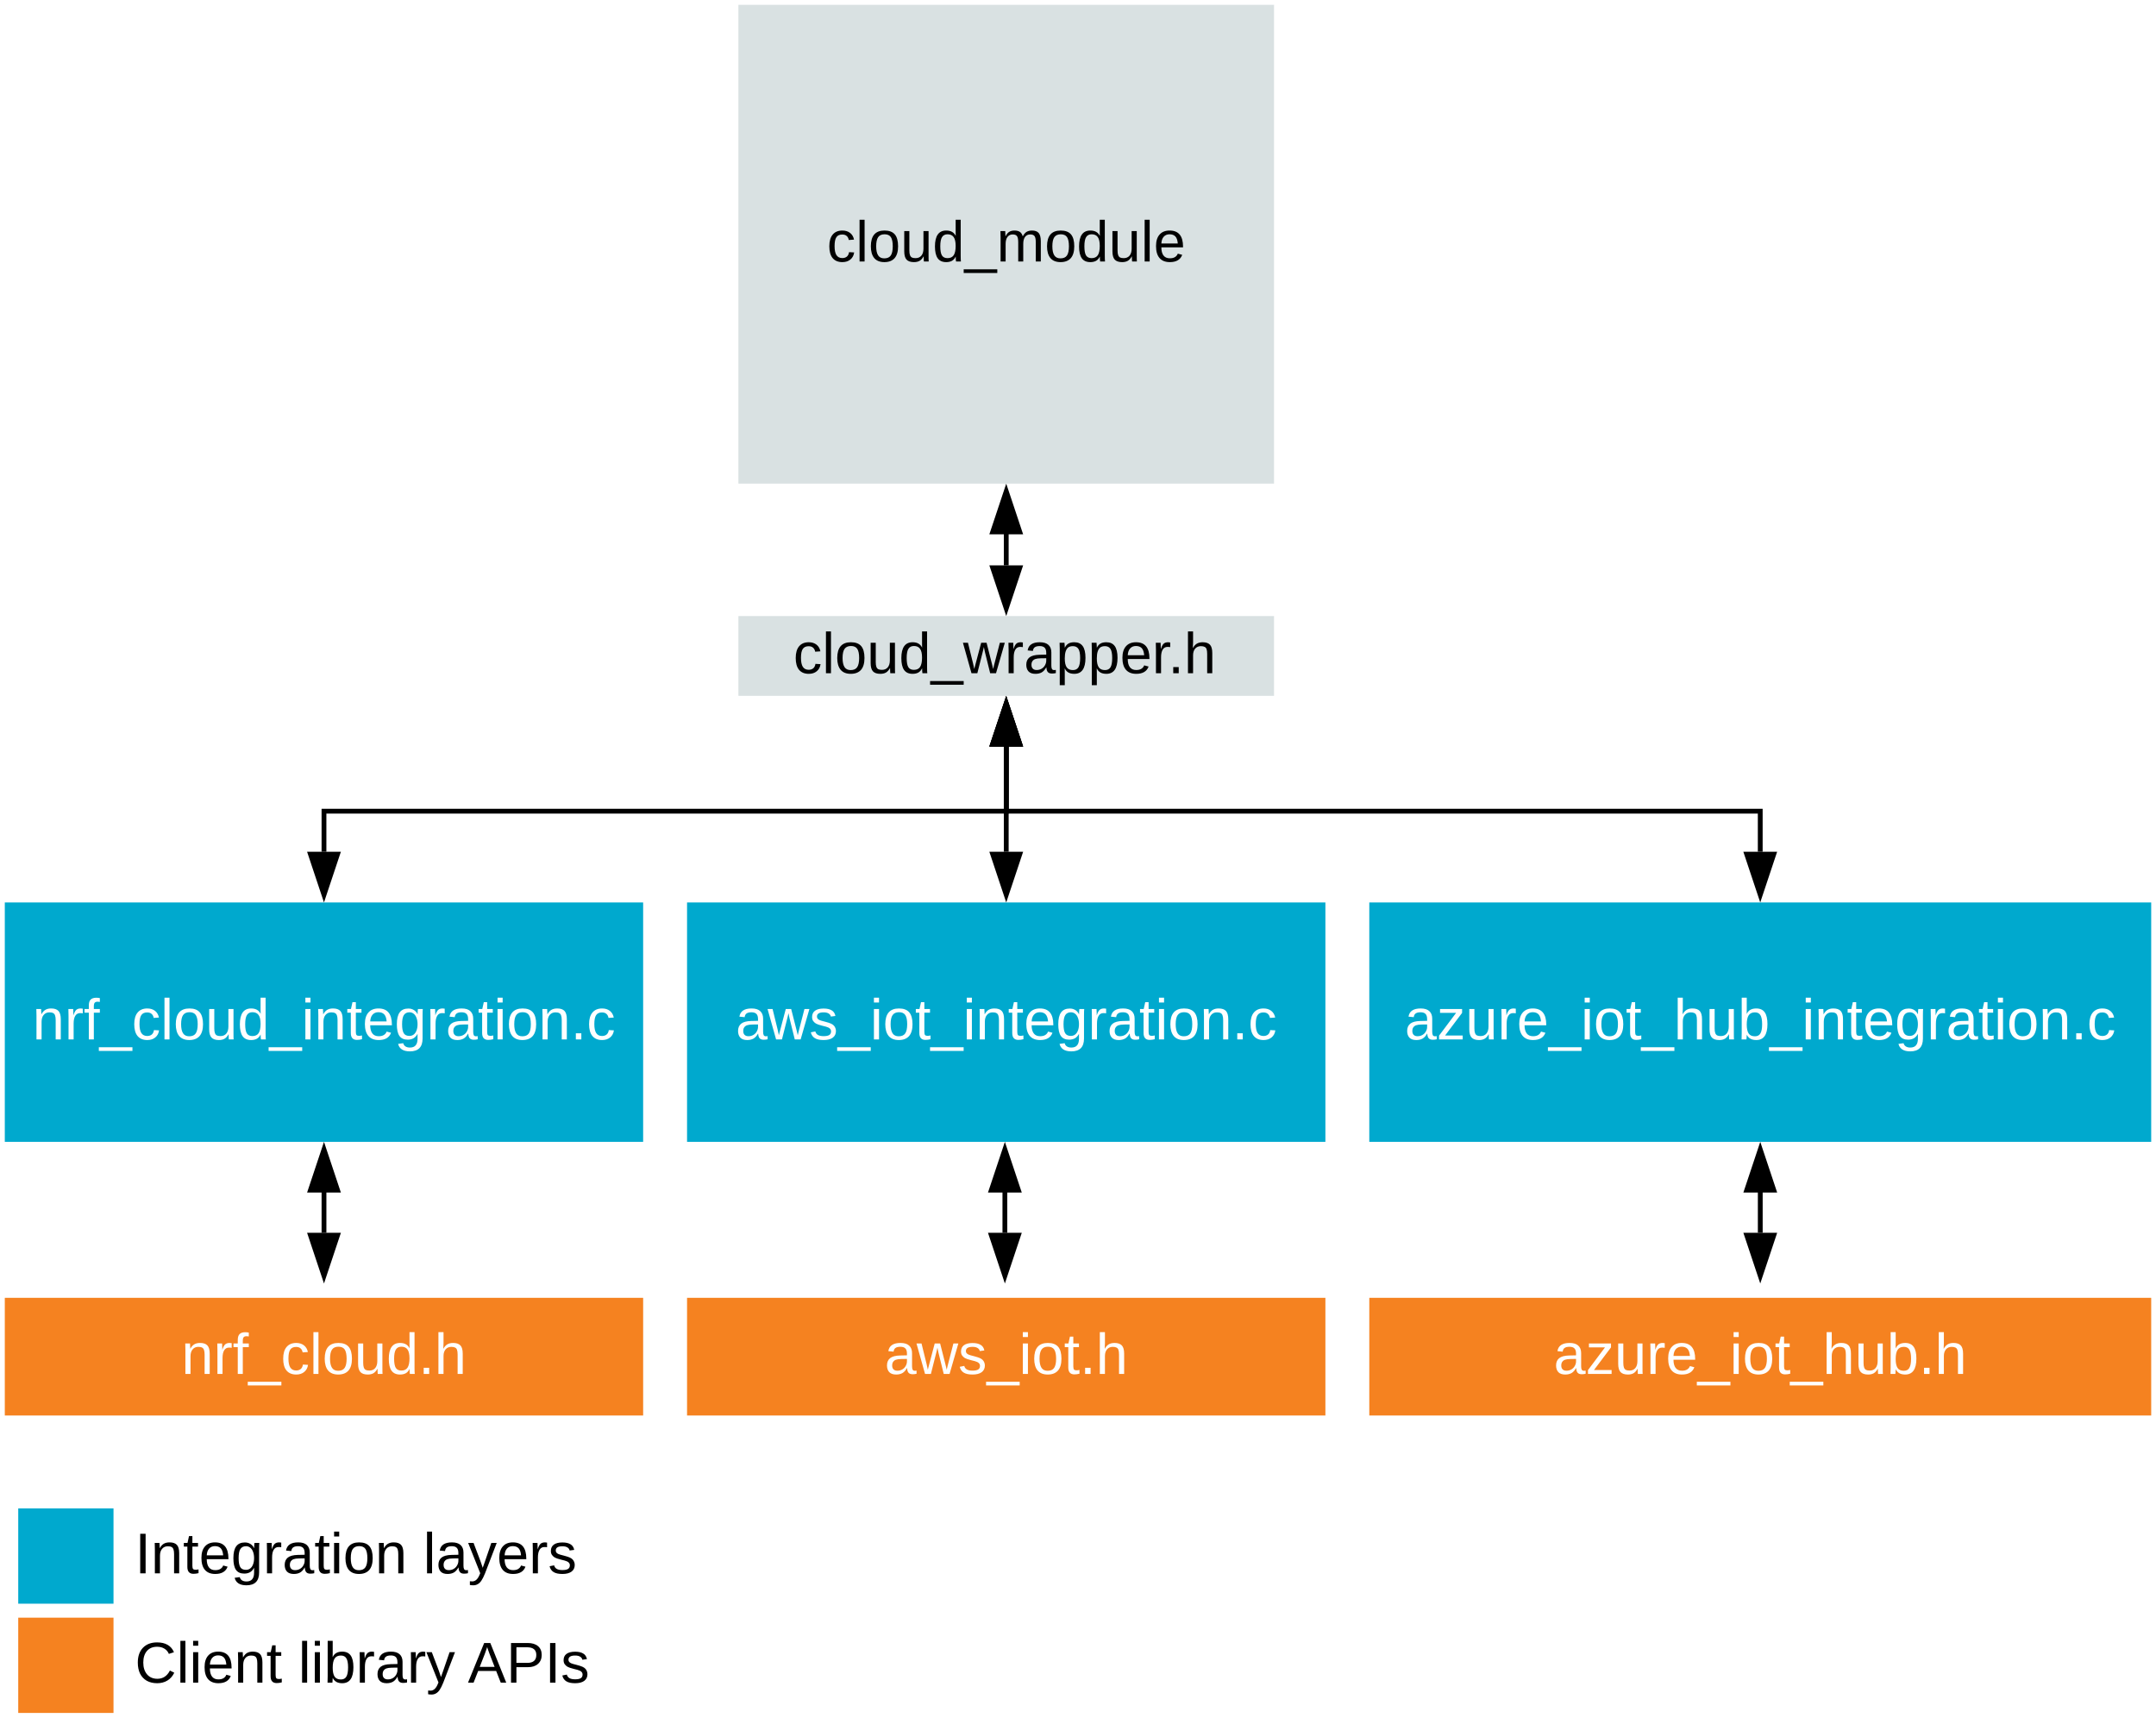
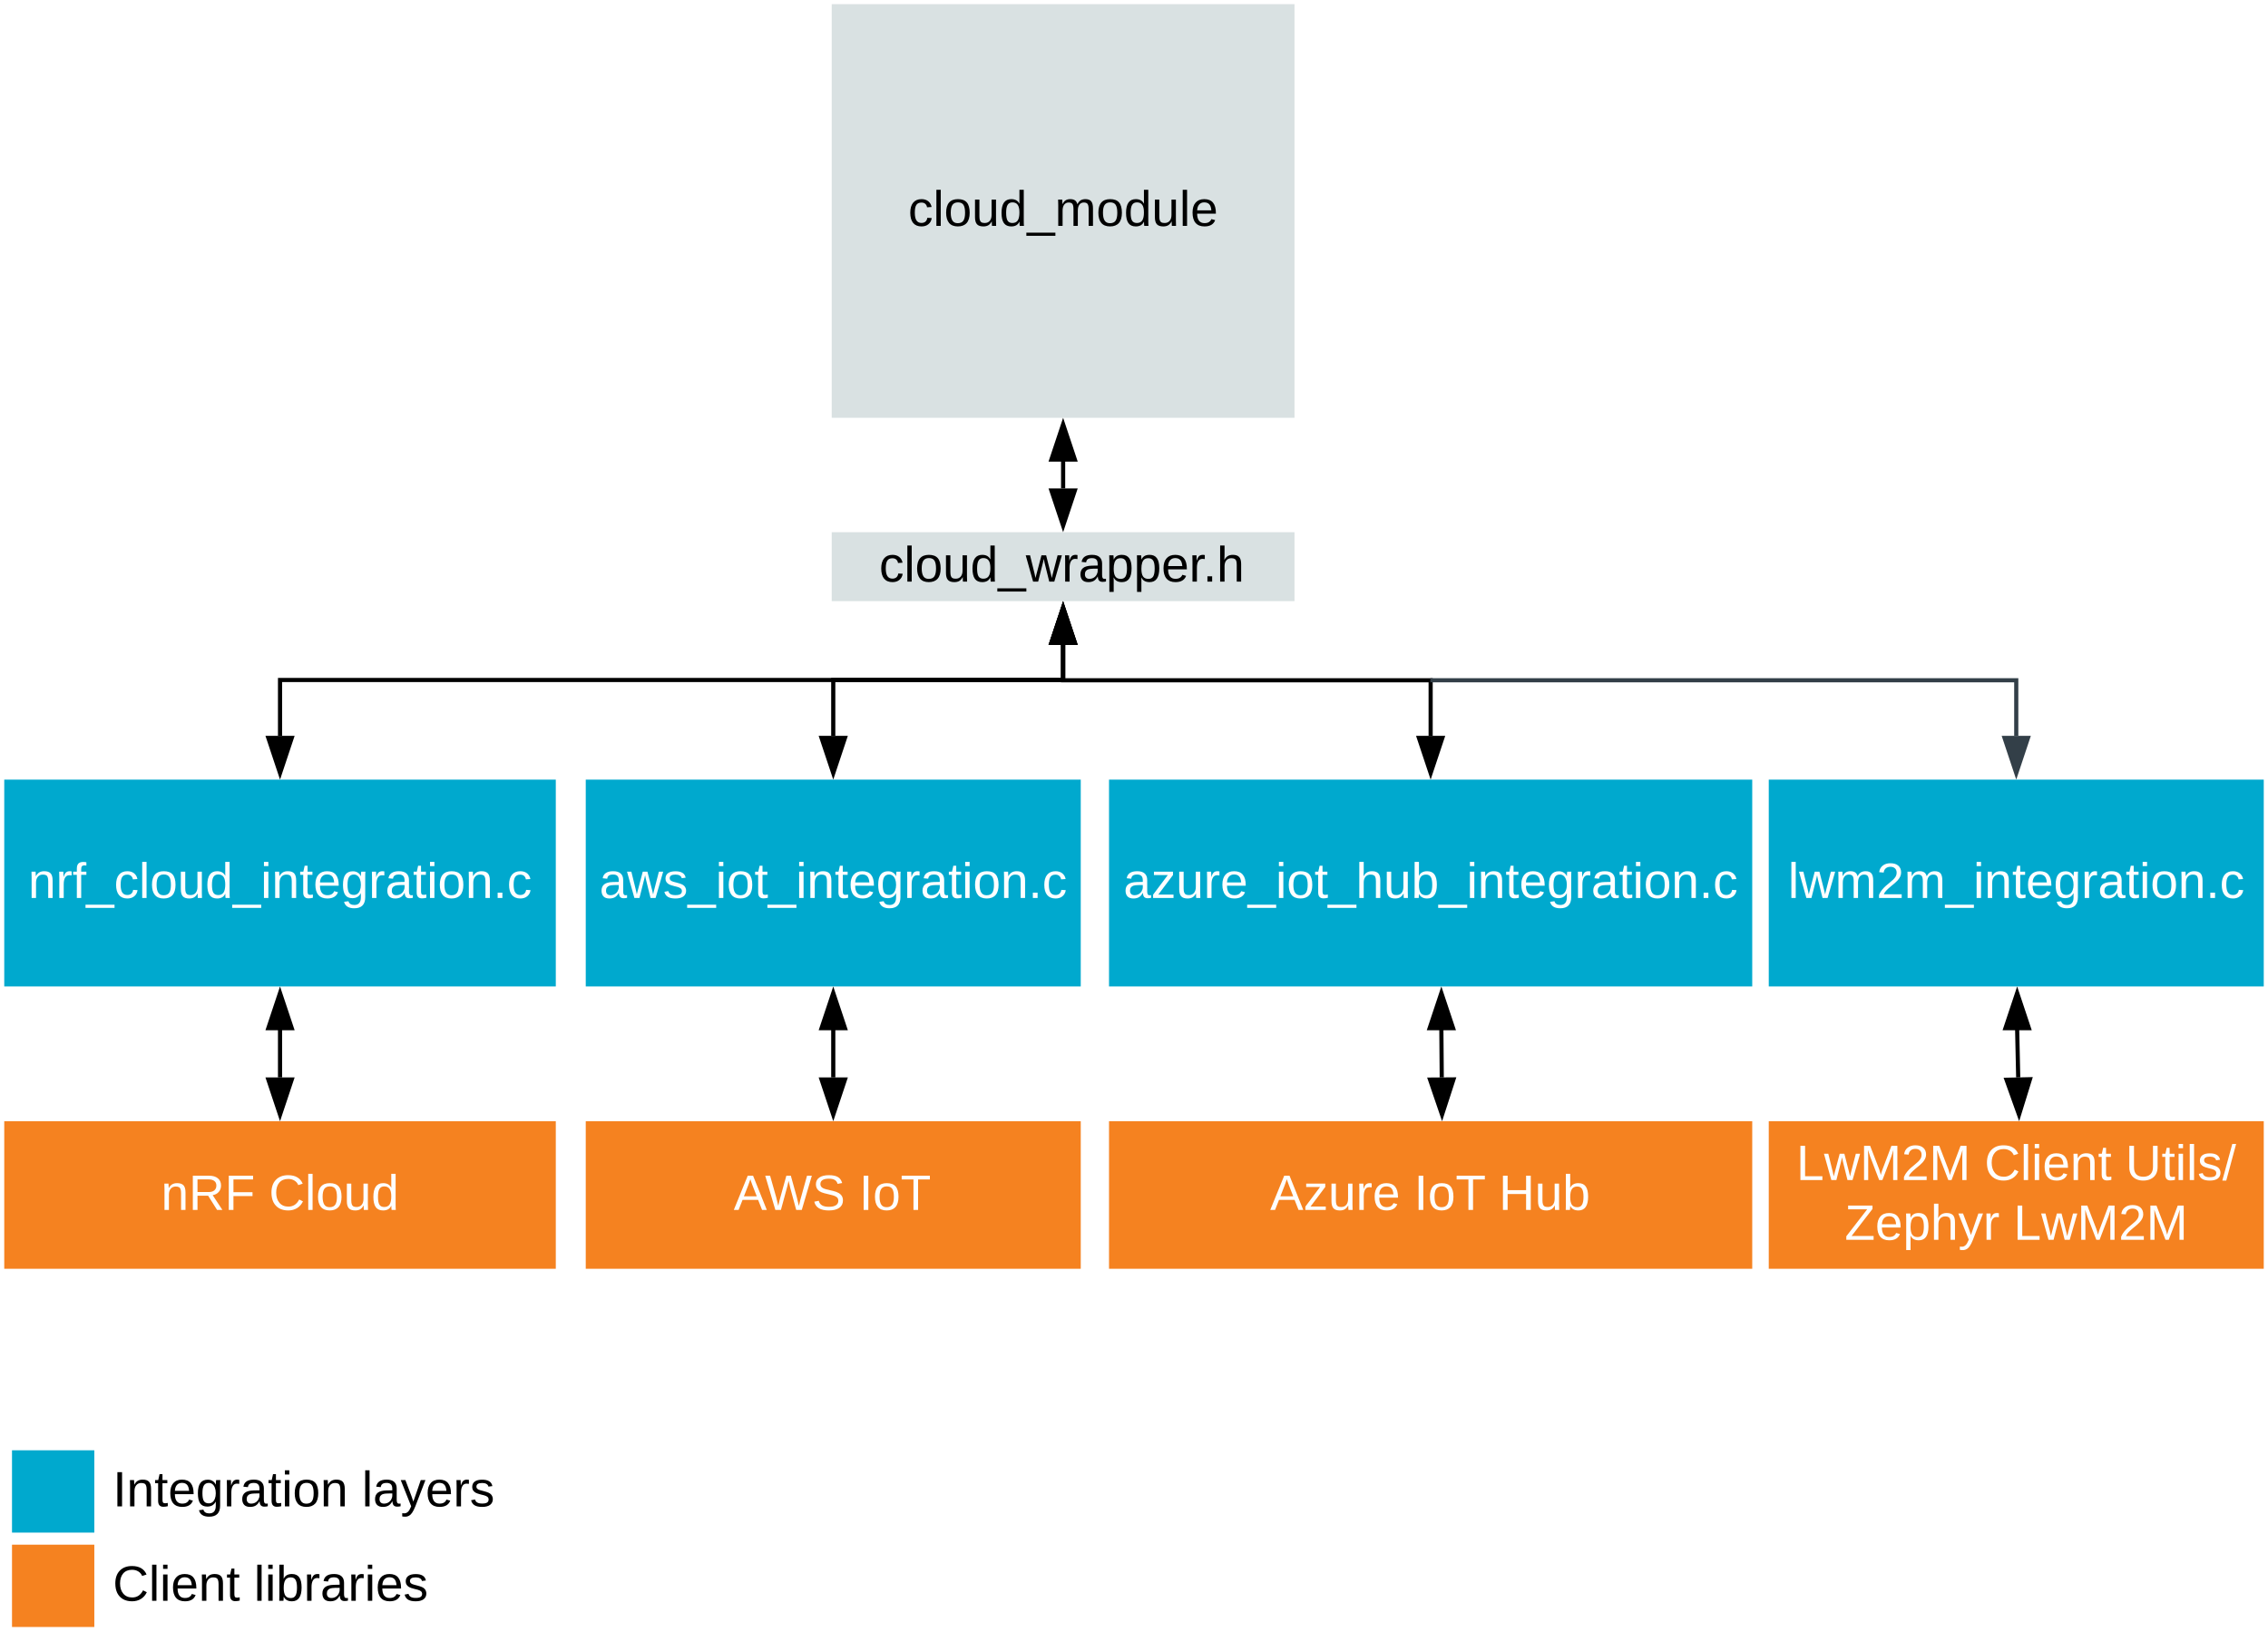
- <svg xmlns="http://www.w3.org/2000/svg" xmlns:xlink="http://www.w3.org/1999/xlink" width="6.237in" height="4.969in" viewBox="0 0 449.061 357.748" xml:space="preserve" color-interpolation-filters="sRGB" class="st11">
+ <svg xmlns="http://www.w3.org/2000/svg" xmlns:xlink="http://www.w3.org/1999/xlink" width="7.593in" height="5.461in" viewBox="0 0 546.683 393.219" xml:space="preserve" color-interpolation-filters="sRGB" class="st14">
  <style type="text/css">
	
		.st1 {fill:#d9e1e2;stroke:none;stroke-linecap:butt;stroke-width:1}
		.st2 {fill:#000000;font-family:Arial;font-size:1em}
		.st3 {fill:#00a9ce;stroke:none;stroke-linecap:butt;stroke-width:1}
		.st4 {fill:#feffff;font-family:Arial;font-size:1em}
		.st5 {fill:#f58220;stroke:none;stroke-linecap:butt;stroke-width:1}
		.st6 {fill:none;stroke:none;stroke-linecap:butt;stroke-width:1}
		.st7 {marker-end:url(#mrkr13-36);marker-start:url(#mrkr13-34);stroke:#000000;stroke-linecap:butt;stroke-width:1}
		.st8 {fill:#000000;fill-opacity:1;stroke:#000000;stroke-opacity:1;stroke-width:0.284}
		.st9 {fill:#00a9ce;stroke:none;stroke-width:1}
		.st10 {fill:#f58220;stroke:none;stroke-width:1}
- 		.st11 {fill:none;fill-rule:evenodd;font-size:12px;overflow:visible;stroke-linecap:square;stroke-miterlimit:3}
+ 		.st11 {marker-end:url(#mrkr13-91);stroke:#333f48;stroke-linecap:butt;stroke-width:1}
+ 		.st12 {fill:#333f48;fill-opacity:1;stroke:#333f48;stroke-opacity:1;stroke-width:0.284}
+ 		.st13 {font-size:1em}
+ 		.st14 {fill:none;fill-rule:evenodd;font-size:12px;overflow:visible;stroke-linecap:square;stroke-miterlimit:3}
	
	</style>
  <defs id="Markers">
    <g id="lend13">
      <path d="M 3 1 L 0 0 L 3 -1 L 3 1 " style="stroke:none" />
    </g>
    <marker id="mrkr13-34" class="st8" refX="10.2" orient="auto" markerUnits="strokeWidth" overflow="visible">
      <use xlink:href="#lend13" transform="scale(3.52) " />
    </marker>
    <marker id="mrkr13-36" class="st8" refX="-10.56" orient="auto" markerUnits="strokeWidth" overflow="visible">
      <use xlink:href="#lend13" transform="scale(-3.52,-3.52) " />
    </marker>
+     <marker id="mrkr13-91" class="st12" refX="-10.56" orient="auto" markerUnits="strokeWidth" overflow="visible">
+       <use xlink:href="#lend13" transform="scale(-3.52,-3.52) " />
+     </marker>
  </defs>
  <g>
-     <g id="shape5-1" transform="translate(153.799,-257.03)">
-       <rect x="0" y="258.03" width="111.563" height="99.718" class="st1" />
-       <text x="18.42" y="311.49" class="st2">cloud_module</text>
+     <g id="shape87-1" transform="translate(200.471,-292.501)">
+       <rect x="0" y="293.501" width="111.563" height="99.718" class="st1" />
+       <text x="18.42" y="346.96" class="st2">cloud_module</text>
    </g>
-     <g id="shape17-4" transform="translate(153.799,-212.832)">
-       <rect x="0" y="341.128" width="111.563" height="16.62" class="st1" />
-       <text x="11.42" y="353.04" class="st2">cloud_wrapper.h</text>
+     <g id="shape88-4" transform="translate(200.471,-248.303)">
+       <rect x="0" y="376.599" width="111.563" height="16.62" class="st1" />
+       <text x="11.42" y="388.51" class="st2">cloud_wrapper.h</text>
    </g>
-     <g id="shape22-7" transform="translate(1,-119.943)">
-       <rect x="0" y="307.889" width="132.957" height="49.859" class="st3" />
-       <text x="5.77" y="336.42" class="st4">nrf_cloud_integration.c</text>
+     <g id="shape89-7" transform="translate(1,-155.414)">
+       <rect x="0" y="343.36" width="132.957" height="49.859" class="st3" />
+       <text x="5.77" y="371.89" class="st4">nrf_cloud_integration.c</text>
    </g>
-     <g id="shape27-10" transform="translate(143.102,-119.943)">
-       <rect x="0" y="307.889" width="132.957" height="49.859" class="st3" />
-       <text x="10.11" y="336.42" class="st4">aws_iot_integration.c</text>
+     <g id="shape90-10" transform="translate(141.179,-155.414)">
+       <rect x="0" y="343.36" width="119.325" height="49.859" class="st3" />
+       <text x="3.29" y="371.89" class="st4">aws_iot_integration.c</text>
    </g>
-     <g id="shape32-13" transform="translate(285.203,-119.943)">
-       <rect x="0" y="307.889" width="162.858" height="49.859" class="st3" />
-       <text x="7.37" y="336.42" class="st4">azure_iot_hub_integration.c</text>
+     <g id="shape91-13" transform="translate(267.321,-155.414)">
+       <rect x="0" y="343.36" width="155.055" height="49.859" class="st3" />
+       <text x="3.47" y="371.89" class="st4">azure_iot_hub_integration.c</text>
    </g>
-     <g id="shape34-16" transform="translate(1,-62.9463)">
-       <rect x="0" y="333.238" width="132.957" height="24.511" class="st5" />
-       <text x="36.79" y="349.09" class="st4">nrf_cloud.h</text>
+     <g id="shape92-16" transform="translate(1,-87.353)">
+       <rect x="0" y="357.644" width="132.957" height="35.575" class="st5" />
+       <text x="37.8" y="379.03" class="st4">nRF Cloud</text>
    </g>
-     <g id="shape36-19" transform="translate(143.102,-62.9463)">
-       <rect x="0" y="333.238" width="132.957" height="24.511" class="st5" />
-       <text x="41.13" y="349.09" class="st4">aws_iot.h</text>
+     <g id="shape93-19" transform="translate(141.179,-87.353)">
+       <rect x="0" y="357.644" width="119.325" height="35.575" class="st5" />
+       <text x="35.66" y="379.03" class="st4">AWS IoT</text>
    </g>
-     <g id="shape38-22" transform="translate(285.203,-62.9463)">
-       <rect x="0" y="333.238" width="162.858" height="24.511" class="st5" />
-       <text x="38.39" y="349.09" class="st4">azure_iot_hub.h</text>
+     <g id="shape94-22" transform="translate(267.321,-87.353)">
+       <rect x="0" y="357.644" width="155.055" height="35.575" class="st5" />
+       <text x="38.84" y="379.03" class="st4">Azure IoT Hub</text>
    </g>
-     <g id="shape45-25" transform="translate(28.0943,-4.93819)">
-       <rect x="0" y="345.782" width="105.863" height="11.966" class="st6" />
-       <text x="0" y="355.37" class="st2">Client library APIs</text>
+     <g id="shape95-25" transform="translate(27.1638,-4.93819)">
+       <rect x="0" y="381.253" width="105.863" height="11.966" class="st6" />
+       <text x="0" y="390.84" class="st2">Client libraries</text>
    </g>
-     <g id="shape54-28" transform="translate(202.494,-257.03)">
-       <path d="M7.09 367.95 L7.09 368.31 L7.09 374.77" class="st7" />
+     <g id="shape96-28" transform="translate(249.166,-292.501)">
+       <path d="M7.09 403.42 L7.09 403.78 L7.09 410.24" class="st7" />
    </g>
-     <g id="shape55-37" transform="translate(28.0943,-27.6914)">
-       <rect x="0" y="345.782" width="100.293" height="11.966" class="st6" />
-       <text x="0" y="355.37" class="st2">Integration layers</text>
+     <g id="shape97-37" transform="translate(27.1638,-27.6914)">
+       <rect x="0" y="381.253" width="100.293" height="11.966" class="st6" />
+       <text x="0" y="390.84" class="st2">Integration layers</text>
    </g>
-     <g id="shape56-40" transform="translate(3.79893,-23.7532)">
-       <rect x="0" y="337.906" width="19.843" height="19.843" class="st9" />
+     <g id="shape98-40" transform="translate(2.86841,-23.7532)">
+       <rect x="0" y="373.377" width="19.843" height="19.843" class="st9" />
    </g>
-     <g id="shape57-42" transform="translate(3.79893,-1)">
-       <rect x="0" y="337.906" width="19.843" height="19.843" class="st10" />
+     <g id="shape99-42" transform="translate(2.86841,-1)">
+       <rect x="0" y="373.377" width="19.843" height="19.843" class="st10" />
    </g>
-     <g id="shape58-44" transform="translate(209.58,-212.832)">
-       <path d="M0 367.95 L0 368.31 L0 381.77 L157.05 381.77 L157.05 390.22" class="st7" />
+     <g id="shape100-44" transform="translate(256.252,-248.303)">
+       <path d="M0 403.42 L0 403.78 L0 412.3 L88.6 412.3 L88.6 425.69" class="st7" />
    </g>
-     <g id="shape59-51" transform="translate(202.494,-212.832)">
-       <path d="M7.09 367.95 L7.09 368.31 L7.09 390.22" class="st7" />
+     <g id="shape101-51" transform="translate(256.252,-248.303)">
+       <path d="M0 403.42 L0 403.78 L0 412.23 L-55.41 412.23 L-55.41 425.69" class="st7" />
    </g>
-     <g id="shape60-58" transform="translate(209.58,-212.832)">
-       <path d="M0 367.95 L0 368.31 L0 381.77 L-142.1 381.77 L-142.1 390.22" class="st7" />
+     <g id="shape102-58" transform="translate(256.252,-248.303)">
+       <path d="M0 403.42 L0 403.78 L0 412.23 L-188.77 412.23 L-188.77 425.69" class="st7" />
    </g>
-     <g id="shape61-65" transform="translate(60.392,-119.943)">
-       <path d="M7.09 367.95 L7.09 368.31 L7.09 376.69" class="st7" />
+     <g id="shape103-65" transform="translate(60.392,-155.414)">
+       <path d="M7.09 403.42 L7.09 403.78 L7.09 415.15" class="st7" />
    </g>
-     <g id="shape62-72" transform="translate(202.211,-119.943)">
-       <path d="M7.09 367.95 L7.09 368.31 L7.09 376.69" class="st7" />
+     <g id="shape104-72" transform="translate(193.755,-155.414)">
+       <path d="M7.09 403.42 L7.09 403.78 L7.09 415.15" class="st7" />
    </g>
-     <g id="shape63-79" transform="translate(359.546,-119.943)">
-       <path d="M7.09 367.95 L7.09 368.31 L7.09 376.69" class="st7" />
+     <g id="shape105-79" transform="translate(340.397,-155.414)">
+       <path d="M7.04 403.42 L7.04 403.78 L7.13 415.15" class="st7" />
+     </g>
+     <g id="shape106-86" transform="translate(344.781,-229.227)">
+       <path d="M0 393.22 L141.24 393.22 L141.24 406.61" class="st11" />
+     </g>
+     <g id="shape107-92" transform="translate(426.359,-155.414)">
+       <rect x="0" y="343.36" width="119.325" height="49.859" class="st3" />
+       <text x="4.64" y="371.89" class="st4">lwm2m_integration.c</text>
+     </g>
+     <g id="shape108-95" transform="translate(426.359,-87.353)">
+       <rect x="0" y="357.644" width="119.325" height="35.575" class="st5" />
+       <text x="6.65" y="371.83" class="st4">LwM2M Client Utils/ <tspan x="18.32" dy="1.2em" class="st13">Zephyr LwM2M</tspan>
+       </text>
+     </g>
+     <g id="shape109-99" transform="translate(479.282,-155.414)">
+       <path d="M6.96 403.42 L6.96 403.78 L7.21 415.15" class="st7" />
    </g>
  </g>
</svg>
